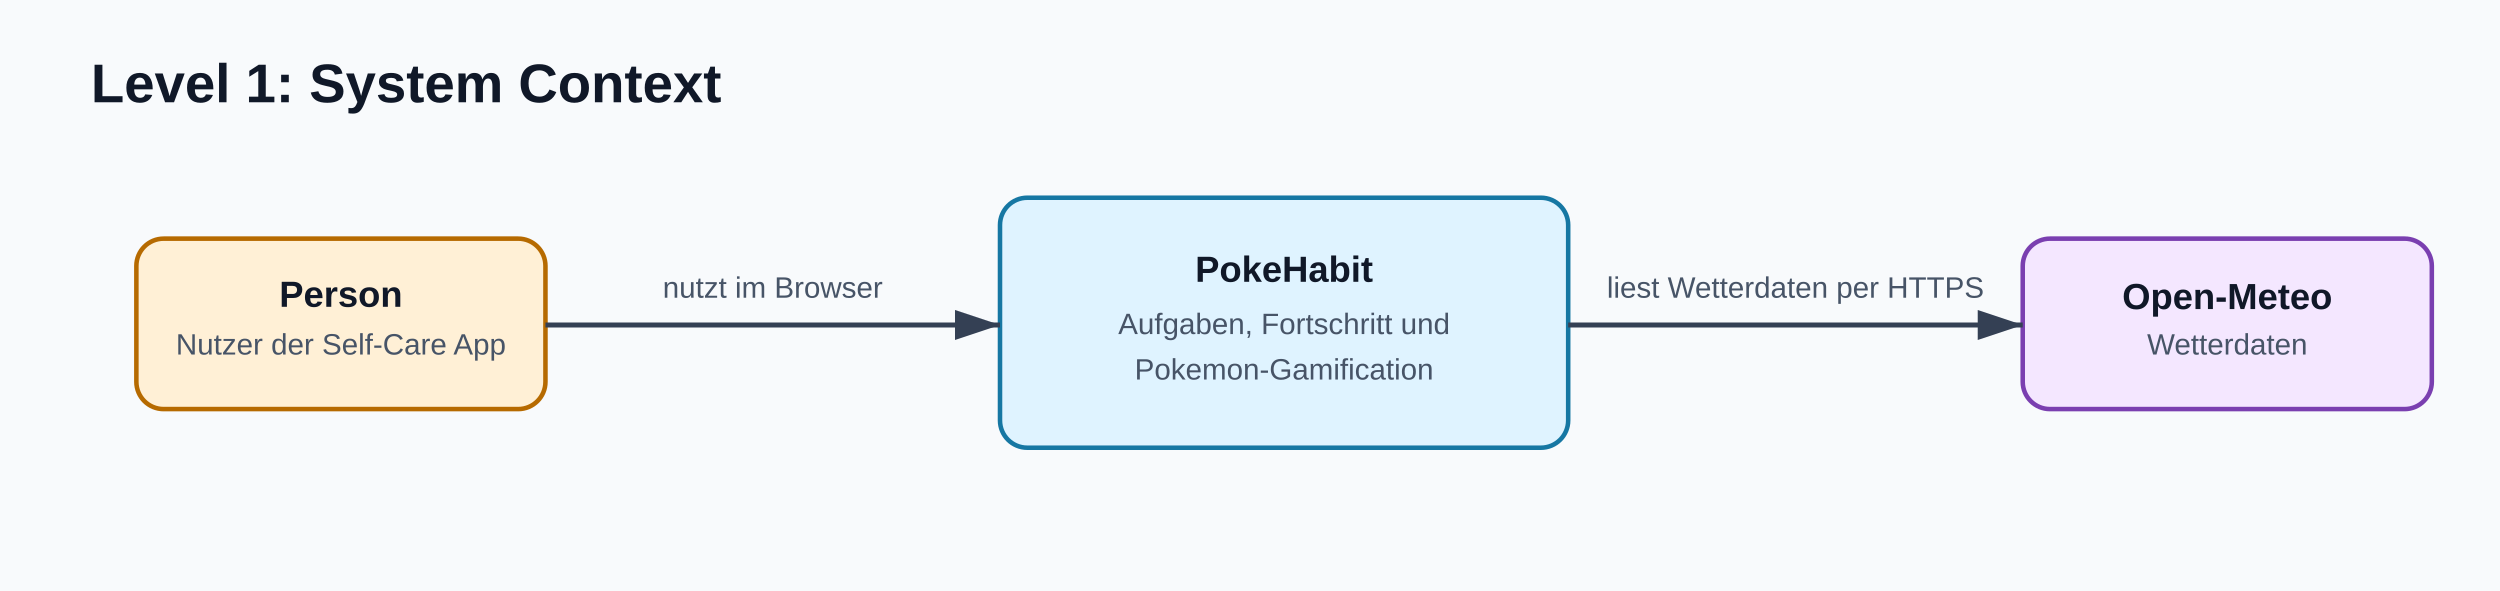
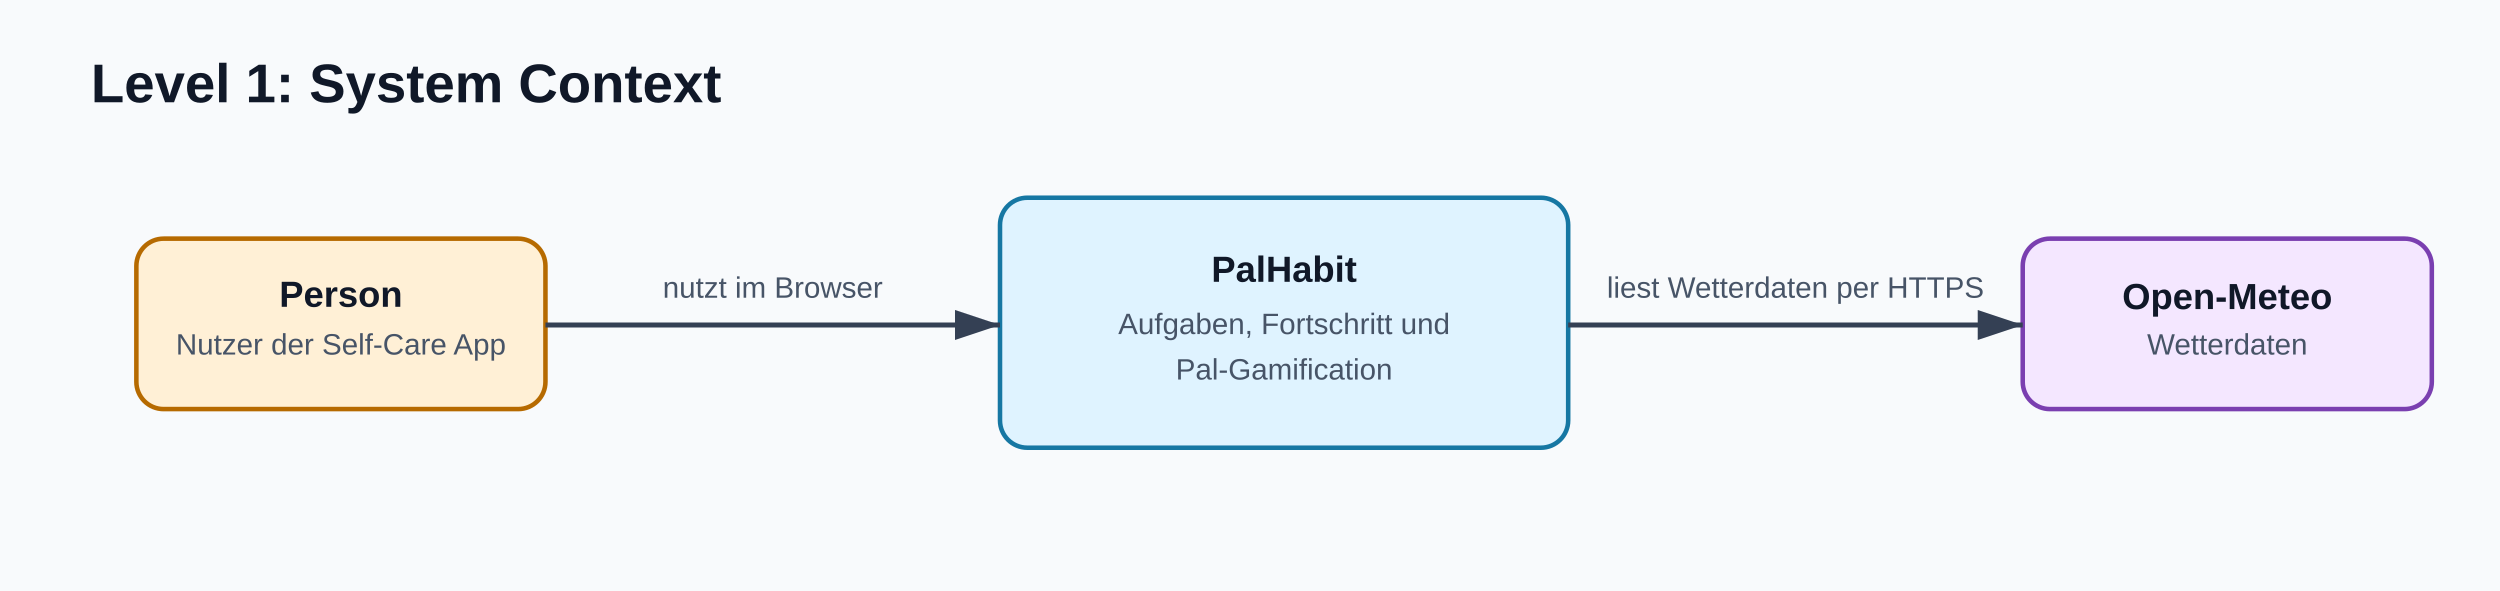
<svg xmlns="http://www.w3.org/2000/svg" width="1100" height="260" viewBox="0 0 1100 260" role="img" aria-labelledby="title desc">
  <defs>
    <marker id="arrow" markerWidth="10" markerHeight="10" refX="9" refY="3" orient="auto" markerUnits="strokeWidth">
      <path d="M0,0 L0,6 L9,3 z" fill="#344054" />
    </marker>
    <style>
      .bg{fill:#f8fafc}
      .box{stroke-width:2;rx:12}
      .person{fill:#fff0d6;stroke:#b66a00}
      .system{fill:#dff3ff;stroke:#1677a3}
      .external{fill:#f4e7ff;stroke:#7a3fb0}
      .title{font:700 24px Arial,sans-serif;fill:#101828}
      .label{font:700 16px Arial,sans-serif;fill:#101828}
      .small{font:13px Arial,sans-serif;fill:#475467}
      .arrow{stroke:#344054;stroke-width:2.2;fill:none;marker-end:url(#arrow)}
    </style>
  </defs>
  <rect class="bg" width="1100" height="260" />
  <text x="40" y="45" class="title">Level 1: System Context</text>
  <rect x="60" y="105" width="180" height="75" class="box person" />
  <text x="150" y="135" text-anchor="middle" class="label">Person</text>
  <text x="150" y="156" text-anchor="middle" class="small">Nutzer der Self-Care App</text>
  <rect x="440" y="87" width="250" height="110" class="box system" />
-   <text x="565" y="124" text-anchor="middle" class="label">PokeHabit</text>
+   <text x="565" y="124" text-anchor="middle" class="label">PalHabit</text>
  <text x="565" y="147" text-anchor="middle" class="small">Aufgaben, Fortschritt und</text>
-   <text x="565" y="167" text-anchor="middle" class="small">Pokemon-Gamification</text>
+   <text x="565" y="167" text-anchor="middle" class="small">Pal-Gamification</text>
  <rect x="890" y="105" width="180" height="75" class="box external" />
  <text x="980" y="136" text-anchor="middle" class="label">Open-Meteo</text>
  <text x="980" y="156" text-anchor="middle" class="small">Wetterdaten</text>
  <path d="M240 143 H440" class="arrow" />
  <text x="340" y="131" text-anchor="middle" class="small">nutzt im Browser</text>
  <path d="M690 143 H890" class="arrow" />
  <text x="790" y="131" text-anchor="middle" class="small">liest Wetterdaten per HTTPS</text>
</svg>
